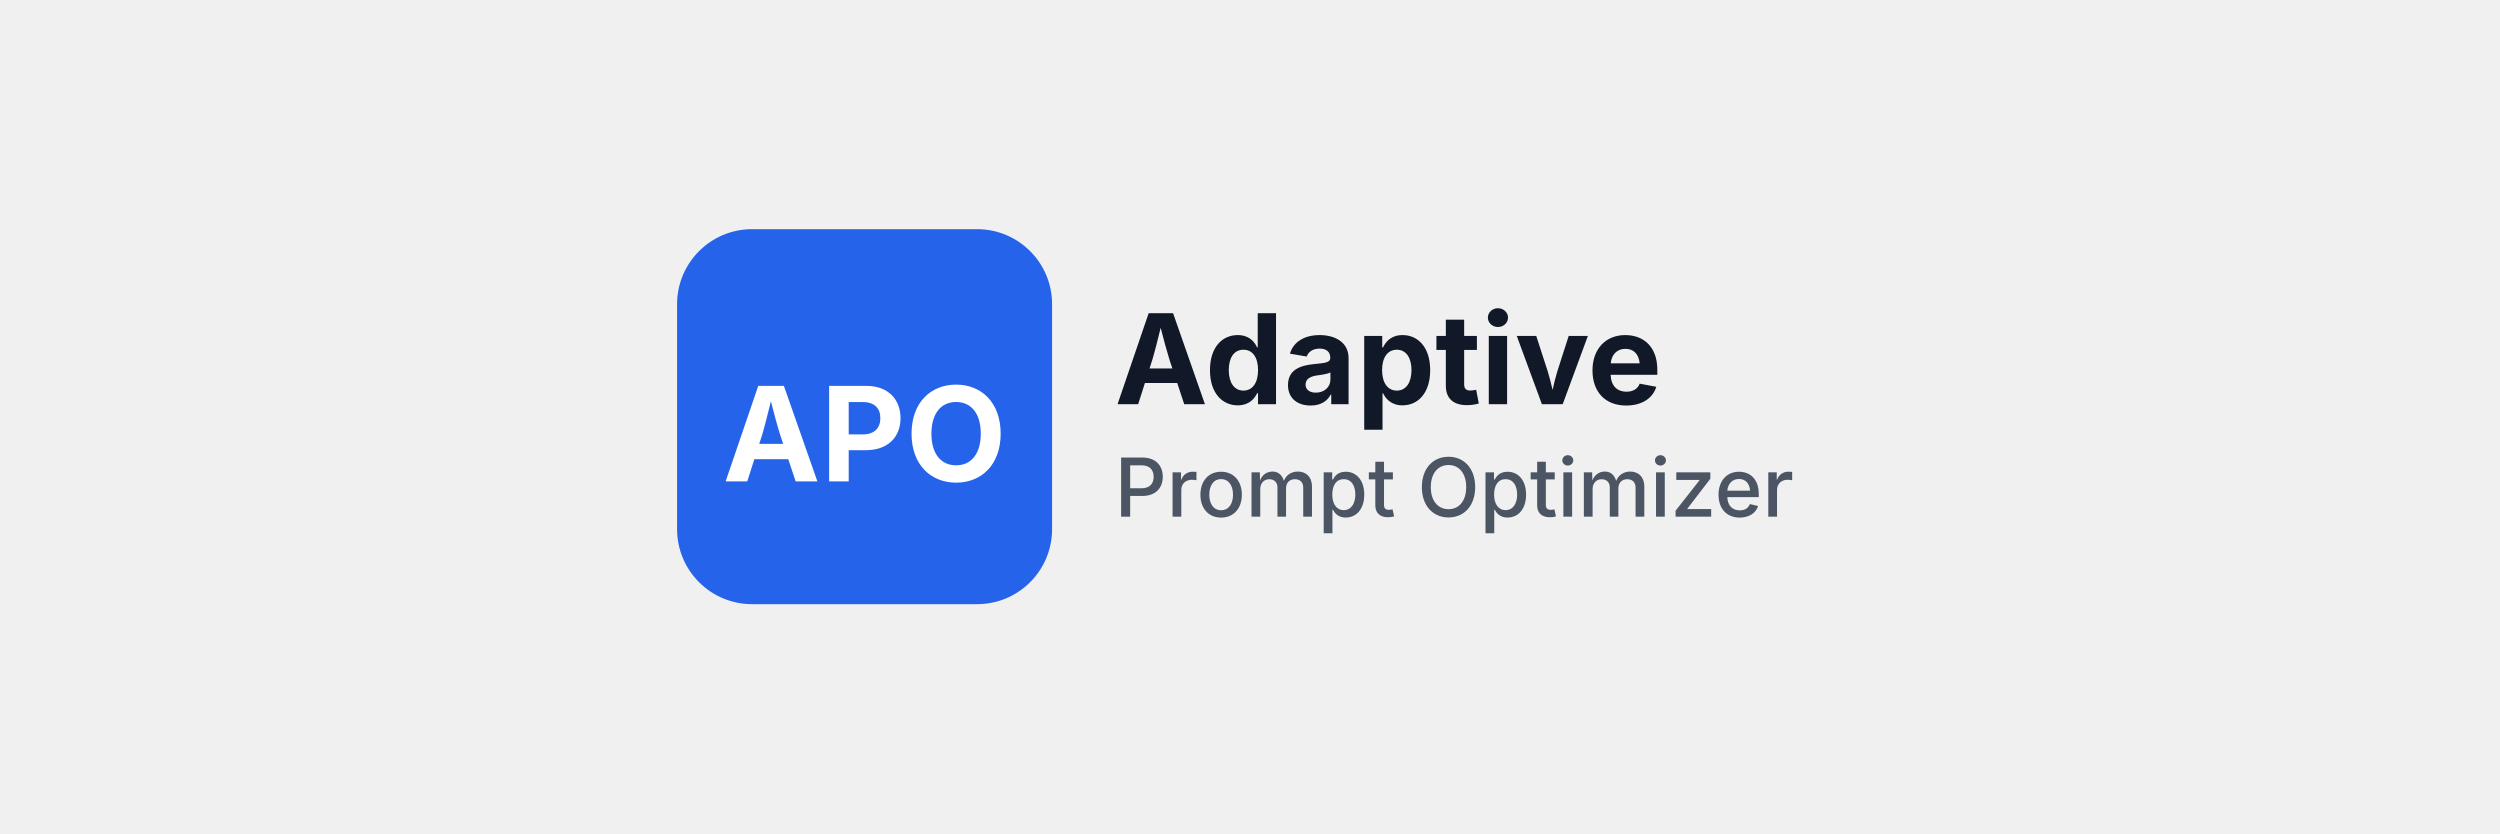
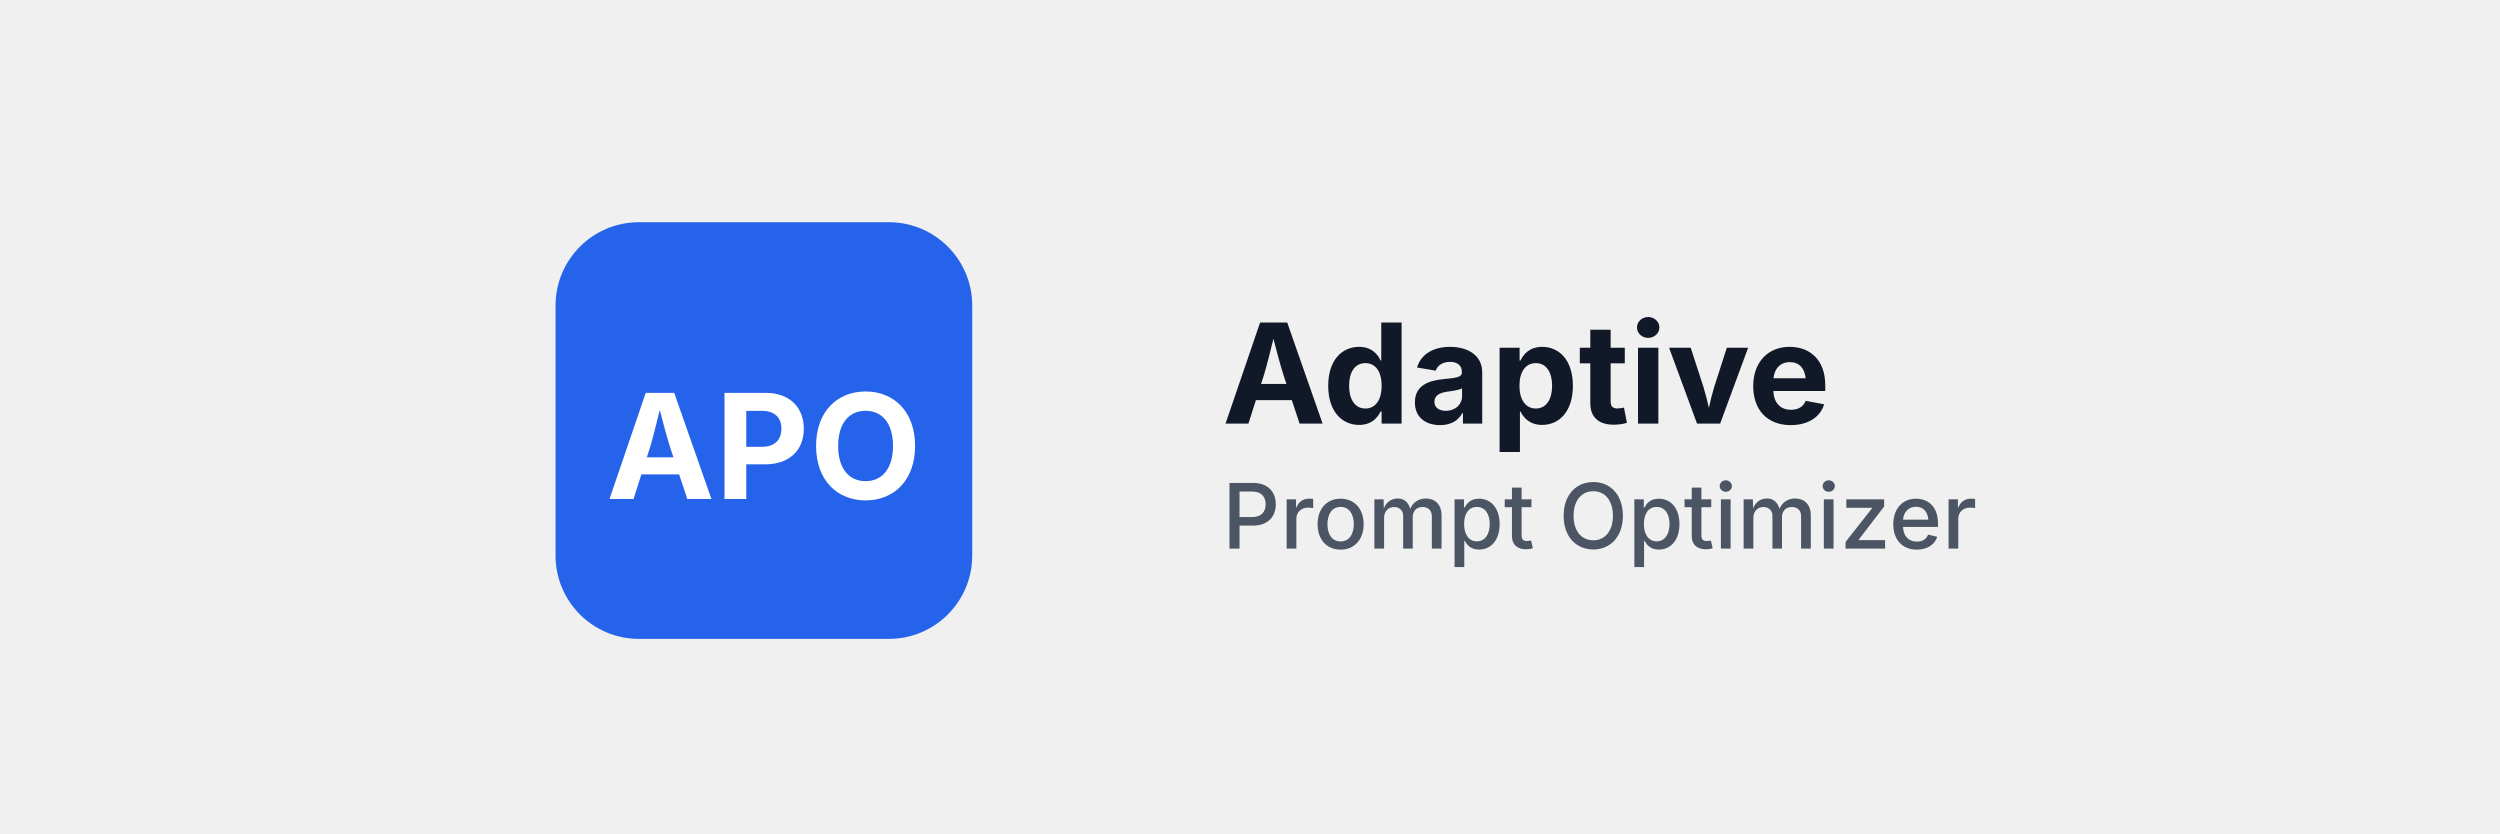
<svg xmlns="http://www.w3.org/2000/svg" width="720" height="240" viewBox="0 0 720 240" fill="none">
  <rect width="720" height="240" fill="none" />
-   <g transform="translate(375,120) scale(0.9)" text-rendering="geometricPrecision">
+   <g transform="translate(360,124)" text-rendering="geometricPrecision">
    <rect x="-200" y="-60" width="120" height="120" rx="24" fill="#2563EB" />
-     <text x="-140" y="5" text-anchor="middle" dominant-baseline="middle" font-family="Inter, system-ui, -apple-system, 'Segoe UI', Roboto, Helvetica, Arial, sans-serif" font-weight="700" font-size="42" fill="#FFFFFF">APO</text>
-     <g transform="translate(-60,0)">
-       <text x="0" y="-4" font-family="Inter, system-ui, -apple-system, 'Segoe UI', Roboto, Helvetica, Arial, sans-serif" font-weight="700" font-size="40" fill="#111827">Adaptive</text>
-       <text x="0" y="32" font-family="Inter, system-ui, -apple-system, 'Segoe UI', Roboto, Helvetica, Arial, sans-serif" font-weight="500" font-size="26" fill="#4B5563">Prompt Optimizer</text>
+     <text x="-140" y="4" text-anchor="middle" dominant-baseline="middle" font-family="Inter, system-ui, -apple-system, 'Segoe UI', Roboto, Helvetica, Arial, sans-serif" font-weight="700" font-size="42" fill="#FFFFFF">APO</text>
+     <g transform="translate(-8,4)">
+       <text x="0" y="-6" font-family="Inter, system-ui, -apple-system, 'Segoe UI', Roboto, Helvetica, Arial, sans-serif" font-weight="700" font-size="40" fill="#111827">Adaptive</text>
+       <text x="0" y="30" font-family="Inter, system-ui, -apple-system, 'Segoe UI', Roboto, Helvetica, Arial, sans-serif" font-weight="500" font-size="26" fill="#4B5563">Prompt Optimizer</text>
    </g>
  </g>
</svg>
